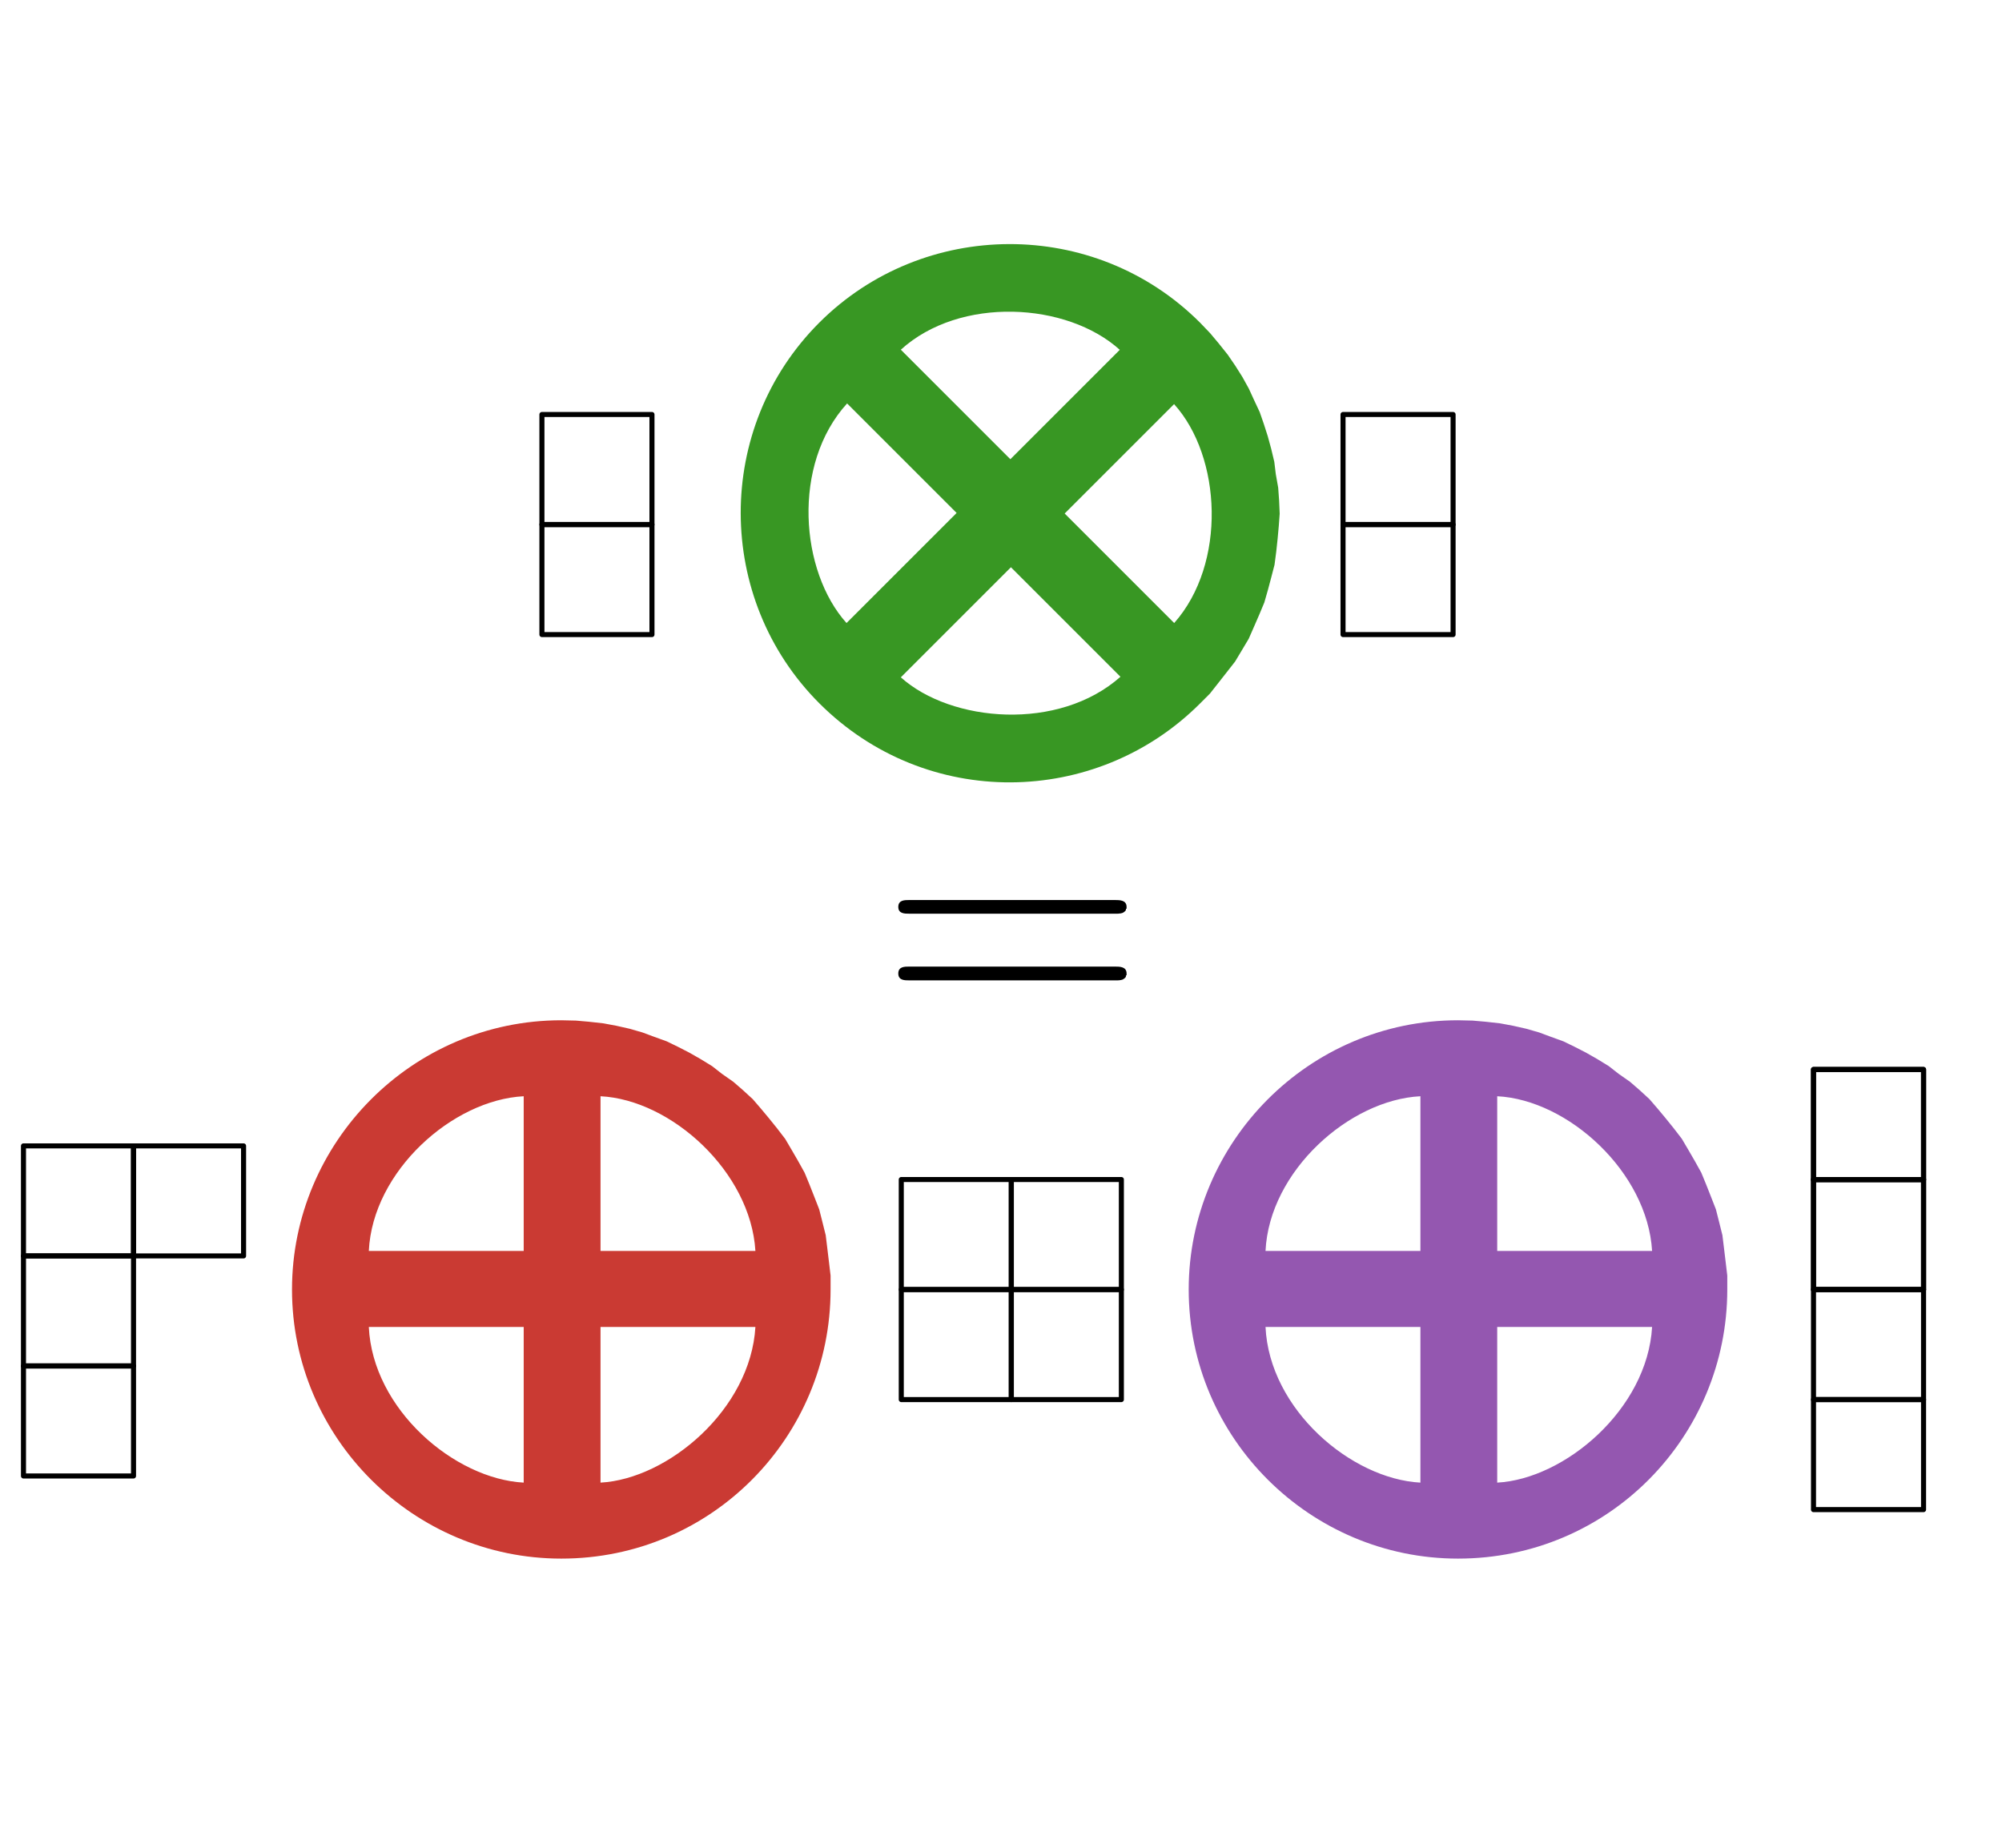
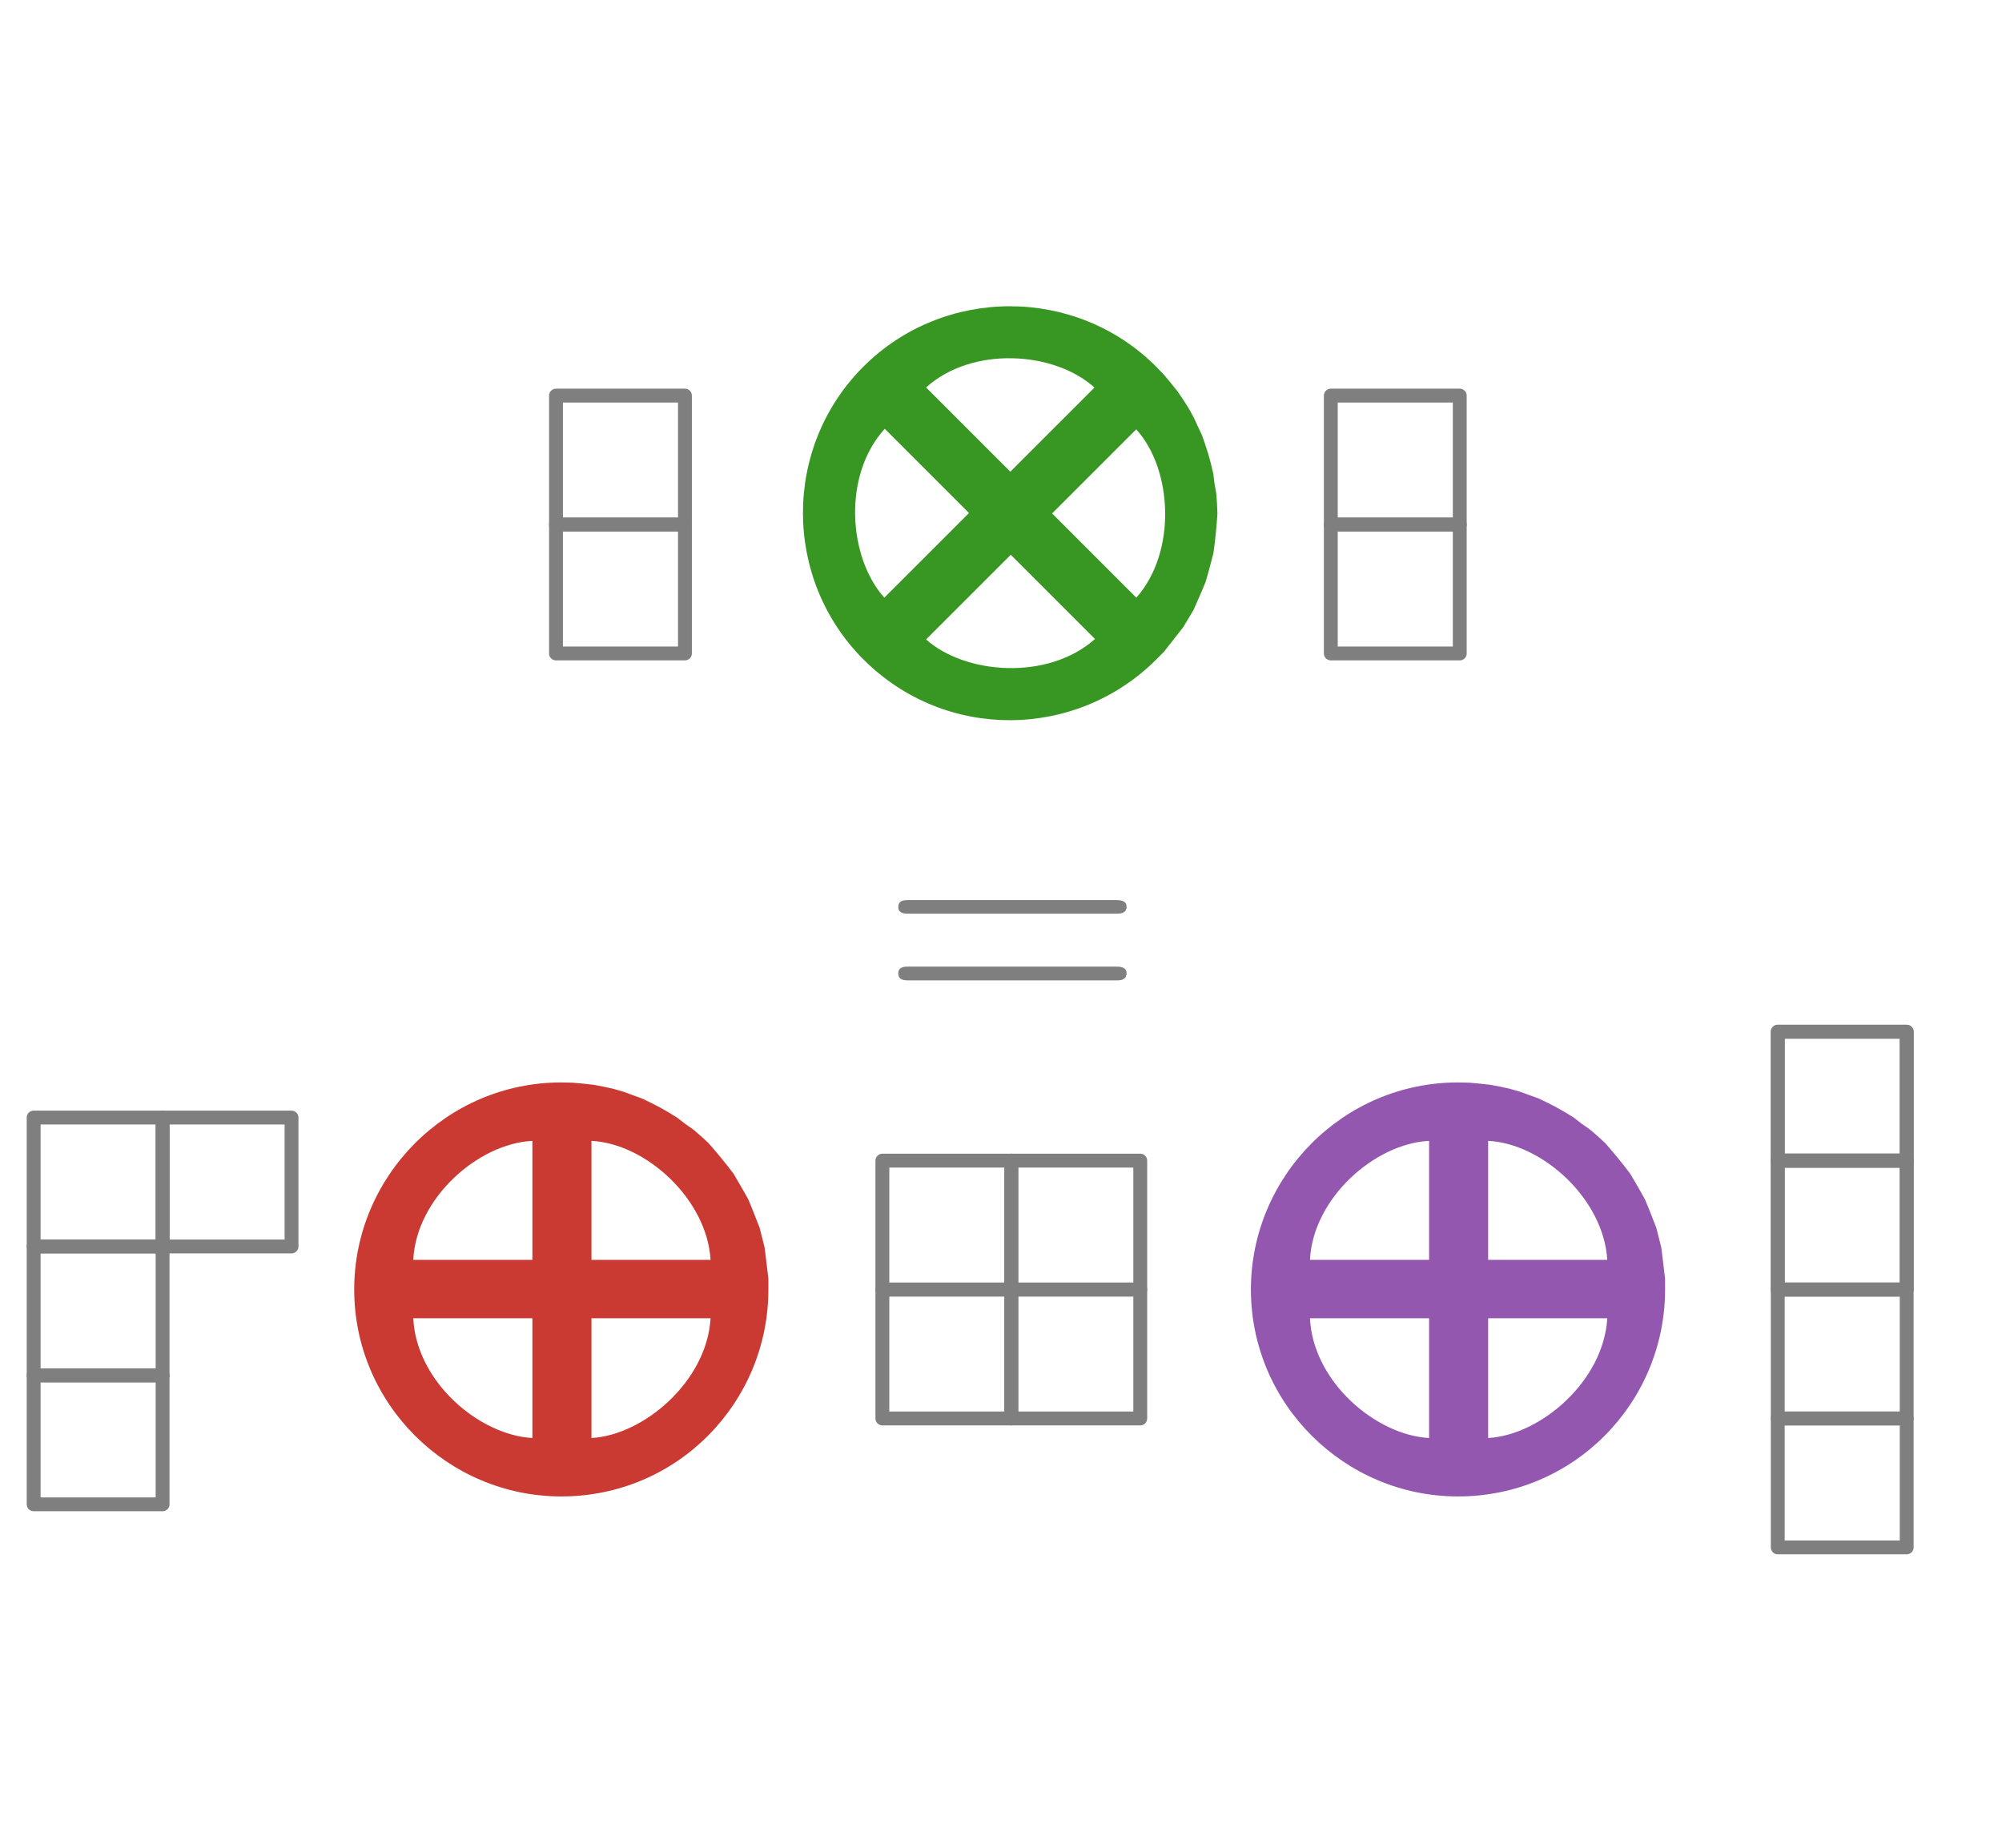
<svg xmlns="http://www.w3.org/2000/svg" width="325pt" height="300pt" viewBox="0 0 325 300" version="1.1" id="svg9">
  <defs id="defs13" />
  <path id="path2" d="m -289.846,55.193 c 0,25.787 -20.904,46.691 -46.691,46.691 -25.787,0 -46.691,-20.904 -46.691,-46.691 0,-25.787 20.904,-46.691 46.691,-46.691 25.787,0 46.691,20.904 46.691,46.691" style="fill:#ca3a33;fill-opacity:1;fill-rule:nonzero;stroke:none;stroke-width:0.623" />
  <path id="path4" d="m -223.163,-60.307 c 0,25.787 -20.904,46.691 -46.691,46.691 -25.787,0 -46.691,-20.904 -46.691,-46.691 0,-25.787 20.904,-46.691 46.691,-46.691 25.787,0 46.691,20.904 46.691,46.691" style="fill:#389723;fill-opacity:1;fill-rule:nonzero;stroke:none;stroke-width:0.623" />
  <path id="path6" d="m -156.48,55.193 c 0,25.787 -20.904,46.691 -46.691,46.691 -25.787,0 -46.691,-20.904 -46.691,-46.691 0,-25.787 20.904,-46.691 46.691,-46.691 25.787,0 46.691,20.904 46.691,46.691" style="fill:#9457b0;fill-opacity:1;fill-rule:nonzero;stroke:none;stroke-width:0.623" />
  <g id="g864" transform="matrix(4.075886,0,0,4.075886,-1625.762,-455.7082)" style="fill:#389723;fill-opacity:1">
    <g word-spacing="normal" letter-spacing="normal" font-size-adjust="none" font-stretch="normal" font-weight="normal" font-variant="normal" font-style="normal" stroke-miterlimit="10.433" xml:space="preserve" transform="matrix(0.4285714,0,0,-0.4285714,-75,243.75)" id="g862" style="font-style:normal;font-variant:normal;font-weight:normal;font-stretch:normal;letter-spacing:normal;word-spacing:normal;text-anchor:start;fill:#389723;fill-opacity:1;fill-rule:evenodd;stroke:#000000;stroke-linecap:butt;stroke-linejoin:miter;stroke-miterlimit:10.433;stroke-dasharray:none;stroke-dashoffset:0;stroke-opacity:1">
      <path id="path860" d="m 1256.7,358.89 h -1.2 c 0,-3.82 -1.5,-7.46 -4.1,-10.4 l -10.4,10.4 10.4,10.43 -0.9,0.84 -10.4,-10.42 -9.9,9.87 c -0.1,0.1 -0.4,0.44 -0.4,0.55 0,0.2 4,4.08 10.3,4.08 1.7,0 6.3,-0.25 10.4,-4.08 l 0.9,-0.84 c 2.4,-2.55 4.1,-6.33 4.1,-10.43 h 1.2 c 0,9.18 -7.4,16.6 -16.6,16.6 -9.2,0 -16.6,-7.53 -16.6,-16.6 h 1.3 c 0,3.85 1.4,7.47 4,10.43 l 10.4,-10.43 0.9,-0.84 9.9,-9.86 c 0.1,-0.11 0.4,-0.45 0.4,-0.55 0,-0.2 -4,-4.09 -10.3,-4.09 -1.7,0 -6.3,0.25 -10.4,4.09 l 10.4,10.41 -0.9,0.84 -10.4,-10.4 c -3,3.39 -4,7.22 -4,10.4 h -1.3 c 0,-9.17 7.5,-16.59 16.6,-16.59 9.3,0 16.6,7.53 16.6,16.59 z" style="fill:#389723;fill-opacity:1;stroke-width:0" />
    </g>
  </g>
  <rect style="fill:none;fill-opacity:1;stroke:#000000;stroke-width:0.75;stroke-linecap:round;stroke-linejoin:round;stroke-miterlimit:4;stroke-dasharray:none;stroke-dashoffset:150;stroke-opacity:1" id="rect893" width="16.349" height="16.349" x="972.735" y="82.217" />
  <g id="g928" transform="matrix(0.6419283,0,0,0.6419283,974.4015,43.9056)">
    <rect style="fill:none;fill-opacity:1;stroke:#000000;stroke-width:1.168;stroke-linecap:round;stroke-linejoin:round;stroke-miterlimit:4;stroke-dasharray:none;stroke-dashoffset:150;stroke-opacity:1" id="rect895" width="25.468" height="25.468" x="176.219" y="46.889" />
    <rect y="46.889" x="201.687" height="25.468" width="25.468" id="rect897" style="fill:none;fill-opacity:1;stroke:#000000;stroke-width:1.168;stroke-linecap:round;stroke-linejoin:round;stroke-miterlimit:4;stroke-dasharray:none;stroke-dashoffset:150;stroke-opacity:1" />
    <rect style="fill:none;fill-opacity:1;stroke:#000000;stroke-width:1.168;stroke-linecap:round;stroke-linejoin:round;stroke-miterlimit:4;stroke-dasharray:none;stroke-dashoffset:150;stroke-opacity:1" id="rect899" width="25.468" height="25.468" x="176.219" y="72.357" />
  </g>
  <rect y="195.186" x="531.755" height="16.349" width="16.349" id="rect917" style="fill:none;fill-opacity:1;stroke:#000000;stroke-width:0.75;stroke-linecap:round;stroke-linejoin:round;stroke-miterlimit:4;stroke-dasharray:none;stroke-dashoffset:150;stroke-opacity:1" />
  <path style="font-style:normal;font-variant:normal;font-weight:normal;font-stretch:normal;letter-spacing:normal;word-spacing:normal;text-anchor:start;fill:#ca3a33;fill-opacity:1;fill-rule:evenodd;stroke:#000000;stroke-width:0;stroke-linecap:butt;stroke-linejoin:miter;stroke-miterlimit:10.433;stroke-dasharray:none;stroke-dashoffset:0;stroke-opacity:1" d="m 28.836,361.186 v -1.502 l -0.175,-1.467 -0.175,-1.45 -0.175,-1.432 -0.349,-1.397 -0.349,-1.38 -0.524,-1.345 -0.524,-1.328 -0.524,-1.275 -0.699,-1.258 -0.699,-1.205 -0.699,-1.188 -0.873,-1.135 -0.873,-1.083 -0.873,-1.048 -0.873,-1.013 -1.048,-0.961 -1.048,-0.908 -1.223,-0.856 -1.048,-0.821 -1.223,-0.751 -1.223,-0.699 -1.223,-0.629 -1.223,-0.594 -1.397,-0.507 -1.223,-0.454 -1.397,-0.402 -1.397,-0.314 -1.397,-0.262 -1.572,-0.175 -1.397,-0.122 -1.572,-0.035 c -16.071,0 -28.997,13.153 -28.997,28.997 0,16.018 13.101,28.98 28.997,28.98 l -2.548,-5.184 h 5.271 V 363.717 H 23.74 c -0.697,11.859 -10.907,20.711 -21.178,21.265 h -5.271 C -13.167,384.426 -23.329,375.583 -23.887,363.717 v -5.184 c 0.555,-11.607 10.571,-20.63 21.178,-21.161 h 5.271 c 10.616,0.531 20.486,9.662 21.178,21.161 H 2.562 V 337.373 h -5.271 v 21.161 H -23.887 v 5.184 h 21.178 v 21.265 l 2.548,5.184 c 16.245,0 28.997,-13.153 28.997,-28.98 z" id="path919" />
  <path id="path969" d="m 186.463,395.531 v -1.502 l -0.175,-1.467 -0.175,-1.45 -0.175,-1.432 -0.349,-1.397 -0.349,-1.38 -0.524,-1.345 -0.524,-1.328 -0.524,-1.275 -0.699,-1.258 -0.699,-1.205 -0.699,-1.188 -0.873,-1.135 -0.873,-1.083 -0.873,-1.048 -0.873,-1.013 -1.048,-0.961 -1.048,-0.908 -1.223,-0.856 -1.048,-0.821 -1.223,-0.751 -1.223,-0.699 -1.223,-0.629 -1.223,-0.594 -1.397,-0.507 -1.223,-0.454 -1.397,-0.402 -1.397,-0.314 -1.397,-0.262 -1.572,-0.175 -1.397,-0.122 -1.572,-0.035 c -16.071,0 -28.997,13.153 -28.997,28.997 0,16.018 13.101,28.98 28.997,28.98 l -2.548,-5.184 h 5.271 v -21.265 h 21.178 c -0.697,11.859 -10.907,20.711 -21.178,21.265 h -5.271 c -10.458,-0.557 -20.62,-9.399 -21.178,-21.265 v -5.184 c 0.555,-11.607 10.571,-20.63 21.178,-21.161 h 5.271 c 10.616,0.531 20.486,9.662 21.178,21.161 H 160.189 v -21.161 h -5.271 v 21.161 h -21.178 v 5.184 h 21.178 v 21.265 l 2.548,5.184 c 16.245,0 28.997,-13.153 28.997,-28.98 z" style="font-style:normal;font-variant:normal;font-weight:normal;font-stretch:normal;letter-spacing:normal;word-spacing:normal;text-anchor:start;fill:#ca3a33;fill-opacity:1;fill-rule:evenodd;stroke:#000000;stroke-width:0;stroke-linecap:butt;stroke-linejoin:miter;stroke-miterlimit:10.433;stroke-dasharray:none;stroke-dashoffset:0;stroke-opacity:1" />
  <g style="fill:#9457b0;fill-opacity:1" transform="matrix(4.075886,0,0,4.075886,-1546.306,28.94561)" id="g967">
    <g style="font-style:normal;font-variant:normal;font-weight:normal;font-stretch:normal;letter-spacing:normal;word-spacing:normal;text-anchor:start;fill:#9457b0;fill-opacity:1;fill-rule:evenodd;stroke:#000000;stroke-linecap:butt;stroke-linejoin:miter;stroke-miterlimit:10.433;stroke-dasharray:none;stroke-dashoffset:0;stroke-opacity:1" id="g965" transform="matrix(0.4285714,0,0,-0.4285714,-75,243.75)" xml:space="preserve" stroke-miterlimit="10.433" font-style="normal" font-variant="normal" font-weight="normal" font-stretch="normal" font-size-adjust="none" letter-spacing="normal" word-spacing="normal">
      <path style="fill:#9457b0;fill-opacity:1;stroke-width:0" d="m 1256.7,358.89 v 0.86 l -0.1,0.84 -0.1,0.83 -0.1,0.82 -0.2,0.8 -0.2,0.79 -0.3,0.77 -0.3,0.76 -0.3,0.73 -0.4,0.72 -0.4,0.69 -0.4,0.68 -0.5,0.65 -0.5,0.62 -0.5,0.6 -0.5,0.58 -0.6,0.55 -0.6,0.52 -0.7,0.49 -0.6,0.47 -0.7,0.43 -0.7,0.4 -0.7,0.36 -0.7,0.34 -0.8,0.29 -0.7,0.26 -0.8,0.23 -0.8,0.18 -0.8,0.15 -0.9,0.1 -0.8,0.07 -0.9,0.02 c -9.2,0 -16.6,-7.53 -16.6,-16.6 0,-9.17 7.5,-16.59 16.6,-16.59 l -2.317,4.685 h 4.735 v 9.598 h 9.548 c -0.298,-5.079 -5.384,-9.373 -9.548,-9.598 h -4.735 c -4.27,0.227 -9.309,4.513 -9.548,9.598 v 4.685 c 0.236,4.928 5.175,9.319 9.548,9.538 h 4.735 c 4.36,-0.218 9.254,-4.657 9.548,-9.538 h -9.548 v 9.538 h -4.735 v -9.538 h -9.548 v -4.685 h 9.548 v -9.598 L 1240.1,342.3 c 9.3,0 16.6,7.53 16.6,16.59 z" id="path963" />
    </g>
  </g>
  <g style="fill:#631c19;fill-opacity:1" transform="matrix(6.555082,0,0,6.555082,-3255.265,-305.7611)" id="g980">
    <g style="font-style:normal;font-variant:normal;font-weight:normal;font-stretch:normal;letter-spacing:normal;word-spacing:normal;text-anchor:start;fill:#631c19;fill-opacity:1;fill-rule:evenodd;stroke:#000000;stroke-linecap:butt;stroke-linejoin:miter;stroke-miterlimit:10.433;stroke-dasharray:none;stroke-dashoffset:0;stroke-opacity:1" id="g978" transform="matrix(0.4285714,0,0,-0.4285714,-75,243.75)" xml:space="preserve" stroke-miterlimit="10.433" font-style="normal" font-variant="normal" font-weight="normal" font-stretch="normal" font-size-adjust="none" letter-spacing="normal" word-spacing="normal">
      <path style="fill:#631c19;fill-opacity:1;stroke-width:0" d="m 1256.7,358.89 v 0.86 l -0.1,0.84 -0.1,0.83 -0.1,0.82 -0.2,0.8 -0.2,0.79 -0.3,0.77 -0.3,0.76 -0.3,0.73 -0.4,0.72 -0.4,0.69 -0.4,0.68 -0.5,0.65 -0.5,0.62 -0.5,0.6 -0.5,0.58 -0.6,0.55 -0.6,0.52 -0.7,0.49 -0.6,0.47 -0.7,0.43 -0.7,0.4 -0.7,0.36 -0.7,0.34 -0.8,0.29 -0.7,0.26 -0.8,0.23 -0.8,0.18 -0.8,0.15 -0.9,0.1 -0.8,0.07 -0.9,0.02 c -9.2,0 -16.6,-7.53 -16.6,-16.6 0,-9.17 7.5,-16.59 16.6,-16.59 l -2.317,4.685 h 4.735 v 9.598 h 9.548 c -0.298,-5.079 -5.384,-9.373 -9.548,-9.598 h -4.735 c -4.27,0.227 -9.309,4.513 -9.548,9.598 v 4.685 c 0.236,4.928 5.175,9.319 9.548,9.538 h 4.735 c 4.36,-0.218 9.254,-4.657 9.548,-9.538 h -9.548 v 9.538 h -4.735 v -9.538 h -9.548 v -4.685 h 9.548 v -9.598 L 1240.1,342.3 c 9.3,0 16.6,7.53 16.6,16.59 z" id="path976" />
    </g>
  </g>
  <g id="g986" transform="matrix(2.882087,2.882087,-2.882087,2.882087,-1184.217,-1601.333)" style="fill:#18420f;fill-opacity:1">
    <g word-spacing="normal" letter-spacing="normal" font-size-adjust="none" font-stretch="normal" font-weight="normal" font-variant="normal" font-style="normal" stroke-miterlimit="10.433" xml:space="preserve" transform="matrix(0.4285714,0,0,-0.4285714,-75,243.75)" id="g984" style="font-style:normal;font-variant:normal;font-weight:normal;font-stretch:normal;letter-spacing:normal;word-spacing:normal;text-anchor:start;fill:#18420f;fill-opacity:1;fill-rule:evenodd;stroke:#000000;stroke-linecap:butt;stroke-linejoin:miter;stroke-miterlimit:10.433;stroke-dasharray:none;stroke-dashoffset:0;stroke-opacity:1">
      <path id="path982" d="m 1256.7,358.89 v 0.86 l -0.1,0.84 -0.1,0.83 -0.1,0.82 -0.2,0.8 -0.2,0.79 -0.3,0.77 -0.3,0.76 -0.3,0.73 -0.4,0.72 -0.4,0.69 -0.4,0.68 -0.5,0.65 -0.5,0.62 -0.5,0.6 -0.5,0.58 -0.6,0.55 -0.6,0.52 -0.7,0.49 -0.6,0.47 -0.7,0.43 -0.7,0.4 -0.7,0.36 -0.7,0.34 -0.8,0.29 -0.7,0.26 -0.8,0.23 -0.8,0.18 -0.8,0.15 -0.9,0.1 -0.8,0.07 -0.9,0.02 c -9.2,0 -16.6,-7.53 -16.6,-16.6 0,-9.17 7.5,-16.59 16.6,-16.59 l -2.317,4.685 h 4.735 v 9.598 h 9.548 c -0.298,-5.079 -5.384,-9.373 -9.548,-9.598 h -4.735 c -4.27,0.227 -9.309,4.513 -9.548,9.598 v 4.685 c 0.236,4.928 5.175,9.319 9.548,9.538 h 4.735 c 4.36,-0.218 9.254,-4.657 9.548,-9.538 h -9.548 v 9.538 h -4.735 v -9.538 h -9.548 v -4.685 h 9.548 v -9.598 L 1240.1,342.3 c 9.3,0 16.6,7.53 16.6,16.59 z" style="fill:#18420f;fill-opacity:1;stroke-width:0" />
    </g>
  </g>
-   <g id="g843" transform="matrix(2.612483,0,0,2.612483,-1028.223,-82.31056)">
-     <g word-spacing="normal" letter-spacing="normal" font-size-adjust="none" font-stretch="normal" font-weight="normal" font-variant="normal" font-style="normal" stroke-miterlimit="10.433" xml:space="preserve" transform="matrix(0.4285714,0,0,-0.4285714,-75,243.75)" id="content" style="font-style:normal;font-variant:normal;font-weight:normal;font-stretch:normal;letter-spacing:normal;word-spacing:normal;text-anchor:start;fill:none;fill-opacity:1;fill-rule:evenodd;stroke:#000000;stroke-linecap:butt;stroke-linejoin:miter;stroke-miterlimit:10.433;stroke-dasharray:none;stroke-dashoffset:0;stroke-opacity:1">
-       <path id="path838" d="m 1255,362.74 h 0.1 0.2 0.1 l 0.1,0.01 h 0.1 v 0.01 l 0.1,0.01 0.1,0.01 0.1,0.01 v 0.01 l 0.1,0.02 0.1,0.02 v 0.02 l 0.1,0.03 v 0.02 l 0.1,0.03 v 0.04 l 0.1,0.04 v 0.04 l 0.1,0.04 v 0.05 0.03 l 0.1,0.03 v 0.03 0.03 0.03 0.03 0.03 0.04 0.03 l 0.1,0.04 v 0.04 0.04 0.04 0.04 0.05 0.04 c 0,1 -1,1 -1.7,1 h -29.8 c -0.7,0 -1.6,0 -1.6,-1 0,-0.98 0.9,-0.98 1.6,-0.98 z" style="fill:#000000;stroke-width:0" />
-       <path id="path840" d="m 1255,353.07 h 0.1 0.1 0.1 0.1 l 0.1,0.01 h 0.1 l 0.1,0.01 v 0.01 l 0.1,0.01 0.1,0.01 v 0.01 l 0.1,0.02 0.1,0.02 v 0.02 l 0.1,0.03 v 0.02 l 0.1,0.04 v 0.03 l 0.1,0.04 v 0.04 l 0.1,0.05 v 0.02 0.03 0.02 l 0.1,0.03 v 0.03 0.03 0.03 0.04 0.03 0.04 0.03 l 0.1,0.04 v 0.04 0.04 0.04 0.05 0.04 0.05 c 0,1 -1,1 -1.7,1 h -29.8 c -0.7,0 -1.6,0 -1.6,-1 0,-1 0.9,-1 1.6,-1 z" style="fill:#000000;stroke-width:0" />
+   <g id="g843" transform="matrix(2.612483,0,0,2.612483,-1028.223,-82.31056)" style="fill:#7f7f7f;fill-opacity:1">
+     <g word-spacing="normal" letter-spacing="normal" font-size-adjust="none" font-stretch="normal" font-weight="normal" font-variant="normal" font-style="normal" stroke-miterlimit="10.433" xml:space="preserve" transform="matrix(0.4285714,0,0,-0.4285714,-75,243.75)" id="content" style="font-style:normal;font-variant:normal;font-weight:normal;font-stretch:normal;letter-spacing:normal;word-spacing:normal;text-anchor:start;fill:#7f7f7f;fill-opacity:1;fill-rule:evenodd;stroke:#000000;stroke-linecap:butt;stroke-linejoin:miter;stroke-miterlimit:10.433;stroke-dasharray:none;stroke-dashoffset:0;stroke-opacity:1">
+       <path id="path838" d="m 1255,362.74 h 0.1 0.2 0.1 l 0.1,0.01 h 0.1 v 0.01 l 0.1,0.01 0.1,0.01 0.1,0.01 v 0.01 l 0.1,0.02 0.1,0.02 v 0.02 l 0.1,0.03 v 0.02 l 0.1,0.03 v 0.04 l 0.1,0.04 v 0.04 l 0.1,0.04 v 0.05 0.03 l 0.1,0.03 v 0.03 0.03 0.03 0.03 0.03 0.04 0.03 l 0.1,0.04 v 0.04 0.04 0.04 0.04 0.05 0.04 c 0,1 -1,1 -1.7,1 h -29.8 c -0.7,0 -1.6,0 -1.6,-1 0,-0.98 0.9,-0.98 1.6,-0.98 z" style="fill:#7f7f7f;stroke-width:0;fill-opacity:1" />
+       <path id="path840" d="m 1255,353.07 h 0.1 0.1 0.1 0.1 l 0.1,0.01 h 0.1 l 0.1,0.01 v 0.01 l 0.1,0.01 0.1,0.01 v 0.01 l 0.1,0.02 0.1,0.02 v 0.02 l 0.1,0.03 v 0.02 l 0.1,0.04 v 0.03 l 0.1,0.04 v 0.04 l 0.1,0.05 v 0.02 0.03 0.02 l 0.1,0.03 v 0.03 0.03 0.03 0.04 0.03 0.04 0.03 l 0.1,0.04 v 0.04 0.04 0.04 0.05 0.04 0.05 c 0,1 -1,1 -1.7,1 h -29.8 c -0.7,0 -1.6,0 -1.6,-1 0,-1 0.9,-1 1.6,-1 z" style="fill:#7f7f7f;stroke-width:0;fill-opacity:1" />
    </g>
  </g>
-   <g id="g887" transform="matrix(6.14477,0,0,6.14477,-2568.225,-343.295)" style="fill:#9457b0;fill-opacity:1">
+   <g id="g887" transform="matrix(4.725466,0,0,4.725466,-1920.353,-215.6459)" style="fill:#9457b0;fill-opacity:1">
    <g word-spacing="normal" letter-spacing="normal" font-size-adjust="none" font-stretch="normal" font-weight="normal" font-variant="normal" font-style="normal" stroke-miterlimit="10.433" xml:space="preserve" transform="matrix(0.4285714,0,0,-0.4285714,-75,243.75)" id="g885" style="font-style:normal;font-variant:normal;font-weight:normal;font-stretch:normal;letter-spacing:normal;word-spacing:normal;text-anchor:start;fill:#9457b0;fill-opacity:1;fill-rule:evenodd;stroke:#000000;stroke-linecap:butt;stroke-linejoin:miter;stroke-miterlimit:10.433;stroke-dasharray:none;stroke-dashoffset:0;stroke-opacity:1">
      <path id="path883" d="m 1256.7,358.89 v 0.86 l -0.1,0.84 -0.1,0.83 -0.1,0.82 -0.2,0.8 -0.2,0.79 -0.3,0.77 -0.3,0.76 -0.3,0.73 -0.4,0.72 -0.4,0.69 -0.4,0.68 -0.5,0.65 -0.5,0.62 -0.5,0.6 -0.5,0.58 -0.6,0.55 -0.6,0.52 -0.7,0.49 -0.6,0.47 -0.7,0.43 -0.7,0.4 -0.7,0.36 -0.7,0.34 -0.8,0.29 -0.7,0.26 -0.8,0.23 -0.8,0.18 -0.8,0.15 -0.9,0.1 -0.8,0.07 -0.9,0.02 c -9.2,0 -16.6,-7.53 -16.6,-16.6 0,-9.17 7.5,-16.59 16.6,-16.59 l -2.317,4.685 h 4.735 v 9.598 h 9.548 c -0.298,-5.079 -5.384,-9.373 -9.548,-9.598 h -4.735 c -4.27,0.227 -9.309,4.513 -9.548,9.598 v 4.685 c 0.236,4.928 5.175,9.319 9.548,9.538 h 4.735 c 4.36,-0.218 9.254,-4.657 9.548,-9.538 h -9.548 v 9.538 h -4.735 v -9.538 h -9.548 v -4.685 h 9.548 v -9.598 L 1240.1,342.3 c 9.3,0 16.6,7.53 16.6,16.59 z" style="fill:#9457b0;fill-opacity:1;stroke-width:0" />
    </g>
  </g>
-   <g id="g934" transform="matrix(0.7014524,0,0,0.7014524,33.51183,62.42881)">
-     <rect y="184.014" x="160.807" height="25.468" width="25.468" id="rect901" style="fill:none;fill-opacity:1;stroke:#000000;stroke-width:1.168;stroke-linecap:round;stroke-linejoin:round;stroke-miterlimit:4;stroke-dasharray:none;stroke-dashoffset:150;stroke-opacity:1" />
-     <rect style="fill:none;fill-opacity:1;stroke:#000000;stroke-width:1.168;stroke-linecap:round;stroke-linejoin:round;stroke-miterlimit:4;stroke-dasharray:none;stroke-dashoffset:150;stroke-opacity:1" id="rect903" width="25.468" height="25.468" x="186.275" y="184.014" />
-     <rect y="209.482" x="160.807" height="25.468" width="25.468" id="rect905" style="fill:none;fill-opacity:1;stroke:#000000;stroke-width:1.168;stroke-linecap:round;stroke-linejoin:round;stroke-miterlimit:4;stroke-dasharray:none;stroke-dashoffset:150;stroke-opacity:1" />
-     <rect y="209.482" x="186.275" height="25.468" width="25.468" id="rect907" style="fill:none;fill-opacity:1;stroke:#000000;stroke-width:1.168;stroke-linecap:round;stroke-linejoin:round;stroke-miterlimit:4;stroke-dasharray:none;stroke-dashoffset:150;stroke-opacity:1" />
+   <g id="g934" transform="matrix(0.8218633,0,0,0.8218633,11.0823,37.2049)" style="stroke-width:2.738;stroke-miterlimit:4;stroke-dasharray:none;stroke:#7f7f7f;stroke-opacity:1">
+     <rect y="184.014" x="160.807" height="25.468" width="25.468" id="rect901" style="fill:none;fill-opacity:1;stroke:#7f7f7f;stroke-width:2.738;stroke-linecap:round;stroke-linejoin:round;stroke-miterlimit:4;stroke-dasharray:none;stroke-dashoffset:150;stroke-opacity:1" />
+     <rect style="fill:none;fill-opacity:1;stroke:#7f7f7f;stroke-width:2.738;stroke-linecap:round;stroke-linejoin:round;stroke-miterlimit:4;stroke-dasharray:none;stroke-dashoffset:150;stroke-opacity:1" id="rect903" width="25.468" height="25.468" x="186.275" y="184.014" />
+     <rect y="209.482" x="160.807" height="25.468" width="25.468" id="rect905" style="fill:none;fill-opacity:1;stroke:#7f7f7f;stroke-width:2.738;stroke-linecap:round;stroke-linejoin:round;stroke-miterlimit:4;stroke-dasharray:none;stroke-dashoffset:150;stroke-opacity:1" />
+     <rect y="209.482" x="186.275" height="25.468" width="25.468" id="rect907" style="fill:none;fill-opacity:1;stroke:#7f7f7f;stroke-width:2.738;stroke-linecap:round;stroke-linejoin:round;stroke-miterlimit:4;stroke-dasharray:none;stroke-dashoffset:150;stroke-opacity:1" />
  </g>
-   <g id="g940" transform="matrix(0,0.7014524,0.7014524,0,-125.266,160.1807)">
-     <rect y="184.014" x="36.874" height="25.468" width="25.468" id="rect909" style="fill:none;fill-opacity:1;stroke:#000000;stroke-width:1.168;stroke-linecap:round;stroke-linejoin:round;stroke-miterlimit:4;stroke-dasharray:none;stroke-dashoffset:150;stroke-opacity:1" />
-     <rect style="fill:none;fill-opacity:1;stroke:#000000;stroke-width:1.168;stroke-linecap:round;stroke-linejoin:round;stroke-miterlimit:4;stroke-dasharray:none;stroke-dashoffset:150;stroke-opacity:1" id="rect911" width="25.468" height="25.468" x="62.342" y="184.014" />
-     <rect y="209.482" x="36.874" height="25.468" width="25.468" id="rect913" style="fill:none;fill-opacity:1;stroke:#000000;stroke-width:1.168;stroke-linecap:round;stroke-linejoin:round;stroke-miterlimit:4;stroke-dasharray:none;stroke-dashoffset:150;stroke-opacity:1" />
-     <rect y="184.014" x="87.81" height="25.468" width="25.468" id="rect915" style="fill:none;fill-opacity:1;stroke:#000000;stroke-width:1.168;stroke-linecap:round;stroke-linejoin:round;stroke-miterlimit:4;stroke-dasharray:none;stroke-dashoffset:150;stroke-opacity:1" />
+   <g id="g940" transform="matrix(0,0.8218633,0.8218633,0,-145.7708,151.1407)" style="stroke:#7f7f7f;stroke-width:2.738;stroke-miterlimit:4;stroke-dasharray:none;stroke-opacity:1">
+     <rect y="184.014" x="36.874" height="25.468" width="25.468" id="rect909" style="fill:none;fill-opacity:1;stroke:#7f7f7f;stroke-width:2.738;stroke-linecap:round;stroke-linejoin:round;stroke-miterlimit:4;stroke-dasharray:none;stroke-dashoffset:150;stroke-opacity:1" />
+     <rect style="fill:none;fill-opacity:1;stroke:#7f7f7f;stroke-width:2.738;stroke-linecap:round;stroke-linejoin:round;stroke-miterlimit:4;stroke-dasharray:none;stroke-dashoffset:150;stroke-opacity:1" id="rect911" width="25.468" height="25.468" x="62.342" y="184.014" />
+     <rect y="209.482" x="36.874" height="25.468" width="25.468" id="rect913" style="fill:none;fill-opacity:1;stroke:#7f7f7f;stroke-width:2.738;stroke-linecap:round;stroke-linejoin:round;stroke-miterlimit:4;stroke-dasharray:none;stroke-dashoffset:150;stroke-opacity:1" />
+     <rect y="184.014" x="87.81" height="25.468" width="25.468" id="rect915" style="fill:none;fill-opacity:1;stroke:#7f7f7f;stroke-width:2.738;stroke-linecap:round;stroke-linejoin:round;stroke-miterlimit:4;stroke-dasharray:none;stroke-dashoffset:150;stroke-opacity:1" />
  </g>
-   <g style="fill:#ca3a33;fill-opacity:1" transform="matrix(6.14477,0,0,6.14477,-2713.793,-343.295)" id="g998">
+   <g style="fill:#ca3a33;fill-opacity:1" transform="matrix(4.725466,0,0,4.725466,-2065.921,-215.6459)" id="g998">
    <g style="font-style:normal;font-variant:normal;font-weight:normal;font-stretch:normal;letter-spacing:normal;word-spacing:normal;text-anchor:start;fill:#ca3a33;fill-opacity:1;fill-rule:evenodd;stroke:#000000;stroke-linecap:butt;stroke-linejoin:miter;stroke-miterlimit:10.433;stroke-dasharray:none;stroke-dashoffset:0;stroke-opacity:1" id="g996" transform="matrix(0.4285714,0,0,-0.4285714,-75,243.75)" xml:space="preserve" stroke-miterlimit="10.433" font-style="normal" font-variant="normal" font-weight="normal" font-stretch="normal" font-size-adjust="none" letter-spacing="normal" word-spacing="normal">
      <path style="fill:#ca3a33;fill-opacity:1;stroke-width:0" d="m 1256.7,358.89 v 0.86 l -0.1,0.84 -0.1,0.83 -0.1,0.82 -0.2,0.8 -0.2,0.79 -0.3,0.77 -0.3,0.76 -0.3,0.73 -0.4,0.72 -0.4,0.69 -0.4,0.68 -0.5,0.65 -0.5,0.62 -0.5,0.6 -0.5,0.58 -0.6,0.55 -0.6,0.52 -0.7,0.49 -0.6,0.47 -0.7,0.43 -0.7,0.4 -0.7,0.36 -0.7,0.34 -0.8,0.29 -0.7,0.26 -0.8,0.23 -0.8,0.18 -0.8,0.15 -0.9,0.1 -0.8,0.07 -0.9,0.02 c -9.2,0 -16.6,-7.53 -16.6,-16.6 0,-9.17 7.5,-16.59 16.6,-16.59 l -2.317,4.685 h 4.735 v 9.598 h 9.548 c -0.298,-5.079 -5.384,-9.373 -9.548,-9.598 h -4.735 c -4.27,0.227 -9.309,4.513 -9.548,9.598 v 4.685 c 0.236,4.928 5.175,9.319 9.548,9.538 h 4.735 c 4.36,-0.218 9.254,-4.657 9.548,-9.538 h -9.548 v 9.538 h -4.735 v -9.538 h -9.548 v -4.685 h 9.548 v -9.598 L 1240.1,342.3 c 9.3,0 16.6,7.53 16.6,16.59 z" id="path994" />
    </g>
  </g>
-   <g id="g1004" transform="matrix(4.345008,4.345008,-4.345008,4.345008,-1740.248,-2345.372)" style="fill:#389723;fill-opacity:1">
+   <g id="g1004" transform="matrix(3.341409,3.341409,-3.341409,3.341409,-1300.411,-1784.397)" style="fill:#389723;fill-opacity:1">
    <g word-spacing="normal" letter-spacing="normal" font-size-adjust="none" font-stretch="normal" font-weight="normal" font-variant="normal" font-style="normal" stroke-miterlimit="10.433" xml:space="preserve" transform="matrix(0.4285714,0,0,-0.4285714,-75,243.75)" id="g1002" style="font-style:normal;font-variant:normal;font-weight:normal;font-stretch:normal;letter-spacing:normal;word-spacing:normal;text-anchor:start;fill:#389723;fill-opacity:1;fill-rule:evenodd;stroke:#000000;stroke-linecap:butt;stroke-linejoin:miter;stroke-miterlimit:10.433;stroke-dasharray:none;stroke-dashoffset:0;stroke-opacity:1">
      <path id="path1000" d="m 1354.996,427.913 v 0.86 l -0.1,0.84 -0.1,0.83 -0.1,0.82 -0.2,0.8 -0.2,0.79 -0.3,0.77 -0.3,0.76 -0.3,0.73 -0.4,0.72 -0.4,0.69 -0.4,0.68 -0.5,0.65 -0.5,0.62 -0.5,0.6 -0.5,0.58 -0.6,0.55 -0.6,0.52 -0.7,0.49 -0.6,0.47 -0.7,0.43 -0.7,0.4 -0.7,0.36 -0.7,0.34 -0.8,0.29 -0.7,0.26 -0.8,0.23 -0.8,0.18 -0.8,0.15 -0.9,0.1 -0.8,0.07 -0.9,0.02 c -9.2,0 -16.6,-7.53 -16.6,-16.6 0,-9.17 7.5,-16.59 16.6,-16.59 l -2.317,4.685 h 4.735 v 9.598 h 9.548 c -0.298,-5.079 -5.384,-9.373 -9.548,-9.598 h -4.735 c -4.27,0.227 -9.309,4.513 -9.548,9.598 v 4.685 c 0.236,4.928 5.175,9.319 9.548,9.538 h 4.735 c 4.36,-0.218 9.254,-4.657 9.548,-9.538 h -9.548 v 9.538 h -4.735 v -9.538 h -9.548 v -4.685 h 9.548 v -9.598 l 2.317,-4.685 c 9.3,0 16.6,7.53 16.6,16.59 z" style="fill:#389723;fill-opacity:1;stroke-width:0" />
    </g>
  </g>
-   <g id="g1039" transform="matrix(1.092727,0,0,1.092727,-225.1084,-13.56993)">
-     <rect y="74.005" x="286.515" height="16.349" width="16.349" id="rect1006" style="fill:none;fill-opacity:1;stroke:#000000;stroke-width:0.75;stroke-linecap:round;stroke-linejoin:round;stroke-miterlimit:4;stroke-dasharray:none;stroke-dashoffset:150;stroke-opacity:1" />
-     <rect y="90.354" x="286.515" height="16.349" width="16.349" id="rect1010" style="fill:none;fill-opacity:1;stroke:#000000;stroke-width:0.75;stroke-linecap:round;stroke-linejoin:round;stroke-miterlimit:4;stroke-dasharray:none;stroke-dashoffset:150;stroke-opacity:1" />
+   <g id="g1039" transform="matrix(1.280304,0,0,1.280304,-276.5652,-30.51822)" style="stroke:#7f7f7f;stroke-width:1.757;stroke-miterlimit:4;stroke-dasharray:none;stroke-opacity:1">
+     <rect y="74.005" x="286.515" height="16.349" width="16.349" id="rect1006" style="fill:none;fill-opacity:1;stroke:#7f7f7f;stroke-width:1.757;stroke-linecap:round;stroke-linejoin:round;stroke-miterlimit:4;stroke-dasharray:none;stroke-dashoffset:150;stroke-opacity:1" />
+     <rect y="90.354" x="286.515" height="16.349" width="16.349" id="rect1010" style="fill:none;fill-opacity:1;stroke:#7f7f7f;stroke-width:1.757;stroke-linecap:round;stroke-linejoin:round;stroke-miterlimit:4;stroke-dasharray:none;stroke-dashoffset:150;stroke-opacity:1" />
  </g>
-   <g id="g1035" transform="matrix(1.092727,0,0,1.092727,-65.56446,92.77373)">
-     <rect style="fill:none;fill-opacity:1;stroke:#000000;stroke-width:0.75;stroke-linecap:round;stroke-linejoin:round;stroke-miterlimit:4;stroke-dasharray:none;stroke-dashoffset:150;stroke-opacity:1" id="rect1017" width="16.349" height="16.349" x="329.418" y="74.005" />
-     <rect style="fill:none;fill-opacity:1;stroke:#000000;stroke-width:0.75;stroke-linecap:round;stroke-linejoin:round;stroke-miterlimit:4;stroke-dasharray:none;stroke-dashoffset:150;stroke-opacity:1" id="rect1019" width="16.349" height="16.349" x="329.418" y="90.354" />
-     <rect y="74.005" x="329.418" height="16.349" width="16.349" id="rect1021" style="fill:none;fill-opacity:1;stroke:#000000;stroke-width:0.75;stroke-linecap:round;stroke-linejoin:round;stroke-miterlimit:4;stroke-dasharray:none;stroke-dashoffset:150;stroke-opacity:1" />
-     <rect y="90.354" x="329.418" height="16.349" width="16.349" id="rect1023" style="fill:none;fill-opacity:1;stroke:#000000;stroke-width:0.75;stroke-linecap:round;stroke-linejoin:round;stroke-miterlimit:4;stroke-dasharray:none;stroke-dashoffset:150;stroke-opacity:1" />
-     <rect style="fill:none;fill-opacity:1;stroke:#000000;stroke-width:0.75;stroke-linecap:round;stroke-linejoin:round;stroke-miterlimit:4;stroke-dasharray:none;stroke-dashoffset:150;stroke-opacity:1" id="rect1025" width="16.349" height="16.349" x="329.418" y="106.703" />
-     <rect y="123.051" x="329.418" height="16.349" width="16.349" id="rect1027" style="fill:none;fill-opacity:1;stroke:#000000;stroke-width:0.75;stroke-linecap:round;stroke-linejoin:round;stroke-miterlimit:4;stroke-dasharray:none;stroke-dashoffset:150;stroke-opacity:1" />
+   <g id="g1035" transform="matrix(1.280304,0,0,1.280304,-133.1585,72.75881)" style="stroke:#7f7f7f;stroke-width:1.757;stroke-miterlimit:4;stroke-dasharray:none;stroke-opacity:1">
+     <rect style="fill:none;fill-opacity:1;stroke:#7f7f7f;stroke-width:1.757;stroke-linecap:round;stroke-linejoin:round;stroke-miterlimit:4;stroke-dasharray:none;stroke-dashoffset:150;stroke-opacity:1" id="rect1017" width="16.349" height="16.349" x="329.418" y="74.005" />
+     <rect style="fill:none;fill-opacity:1;stroke:#7f7f7f;stroke-width:1.757;stroke-linecap:round;stroke-linejoin:round;stroke-miterlimit:4;stroke-dasharray:none;stroke-dashoffset:150;stroke-opacity:1" id="rect1019" width="16.349" height="16.349" x="329.418" y="90.354" />
+     <rect y="74.005" x="329.418" height="16.349" width="16.349" id="rect1021" style="fill:none;fill-opacity:1;stroke:#7f7f7f;stroke-width:1.757;stroke-linecap:round;stroke-linejoin:round;stroke-miterlimit:4;stroke-dasharray:none;stroke-dashoffset:150;stroke-opacity:1" />
+     <rect y="90.354" x="329.418" height="16.349" width="16.349" id="rect1023" style="fill:none;fill-opacity:1;stroke:#7f7f7f;stroke-width:1.757;stroke-linecap:round;stroke-linejoin:round;stroke-miterlimit:4;stroke-dasharray:none;stroke-dashoffset:150;stroke-opacity:1" />
+     <rect style="fill:none;fill-opacity:1;stroke:#7f7f7f;stroke-width:1.757;stroke-linecap:round;stroke-linejoin:round;stroke-miterlimit:4;stroke-dasharray:none;stroke-dashoffset:150;stroke-opacity:1" id="rect1025" width="16.349" height="16.349" x="329.418" y="106.703" />
+     <rect y="123.051" x="329.418" height="16.349" width="16.349" id="rect1027" style="fill:none;fill-opacity:1;stroke:#7f7f7f;stroke-width:1.757;stroke-linecap:round;stroke-linejoin:round;stroke-miterlimit:4;stroke-dasharray:none;stroke-dashoffset:150;stroke-opacity:1" />
  </g>
-   <g transform="matrix(1.092727,0,0,1.092727,-95.05773,-13.56993)" id="g1045">
-     <rect style="fill:none;fill-opacity:1;stroke:#000000;stroke-width:0.75;stroke-linecap:round;stroke-linejoin:round;stroke-miterlimit:4;stroke-dasharray:none;stroke-dashoffset:150;stroke-opacity:1" id="rect1041" width="16.349" height="16.349" x="286.515" y="74.005" />
-     <rect style="fill:none;fill-opacity:1;stroke:#000000;stroke-width:0.75;stroke-linecap:round;stroke-linejoin:round;stroke-miterlimit:4;stroke-dasharray:none;stroke-dashoffset:150;stroke-opacity:1" id="rect1043" width="16.349" height="16.349" x="286.515" y="90.354" />
+   <g transform="matrix(1.280304,0,0,1.280304,-150.7841,-30.51822)" id="g1045" style="stroke:#7f7f7f;stroke-width:1.757;stroke-miterlimit:4;stroke-dasharray:none;stroke-opacity:1">
+     <rect style="fill:none;fill-opacity:1;stroke:#7f7f7f;stroke-width:1.757;stroke-linecap:round;stroke-linejoin:round;stroke-miterlimit:4;stroke-dasharray:none;stroke-dashoffset:150;stroke-opacity:1" id="rect1041" width="16.349" height="16.349" x="286.515" y="74.005" />
+     <rect style="fill:none;fill-opacity:1;stroke:#7f7f7f;stroke-width:1.757;stroke-linecap:round;stroke-linejoin:round;stroke-miterlimit:4;stroke-dasharray:none;stroke-dashoffset:150;stroke-opacity:1" id="rect1043" width="16.349" height="16.349" x="286.515" y="90.354" />
  </g>
  <g transform="matrix(0.6419283,0,0,0.6419283,450.1383,72.72758)" id="g1055">
    <rect style="fill:none;fill-opacity:1;stroke:#000000;stroke-width:1.168;stroke-linecap:round;stroke-linejoin:round;stroke-miterlimit:4;stroke-dasharray:none;stroke-dashoffset:150;stroke-opacity:1" id="rect1047" width="25.468" height="25.468" x="36.874" y="184.014" />
    <rect y="184.014" x="62.342" height="25.468" width="25.468" id="rect1049" style="fill:none;fill-opacity:1;stroke:#000000;stroke-width:1.168;stroke-linecap:round;stroke-linejoin:round;stroke-miterlimit:4;stroke-dasharray:none;stroke-dashoffset:150;stroke-opacity:1" />
    <rect style="fill:none;fill-opacity:1;stroke:#000000;stroke-width:1.168;stroke-linecap:round;stroke-linejoin:round;stroke-miterlimit:4;stroke-dasharray:none;stroke-dashoffset:150;stroke-opacity:1" id="rect1051" width="25.468" height="25.468" x="36.874" y="209.482" />
    <rect style="fill:none;fill-opacity:1;stroke:#000000;stroke-width:1.168;stroke-linecap:round;stroke-linejoin:round;stroke-miterlimit:4;stroke-dasharray:none;stroke-dashoffset:150;stroke-opacity:1" id="rect1053" width="25.468" height="25.468" x="87.81" y="184.014" />
  </g>
</svg>
